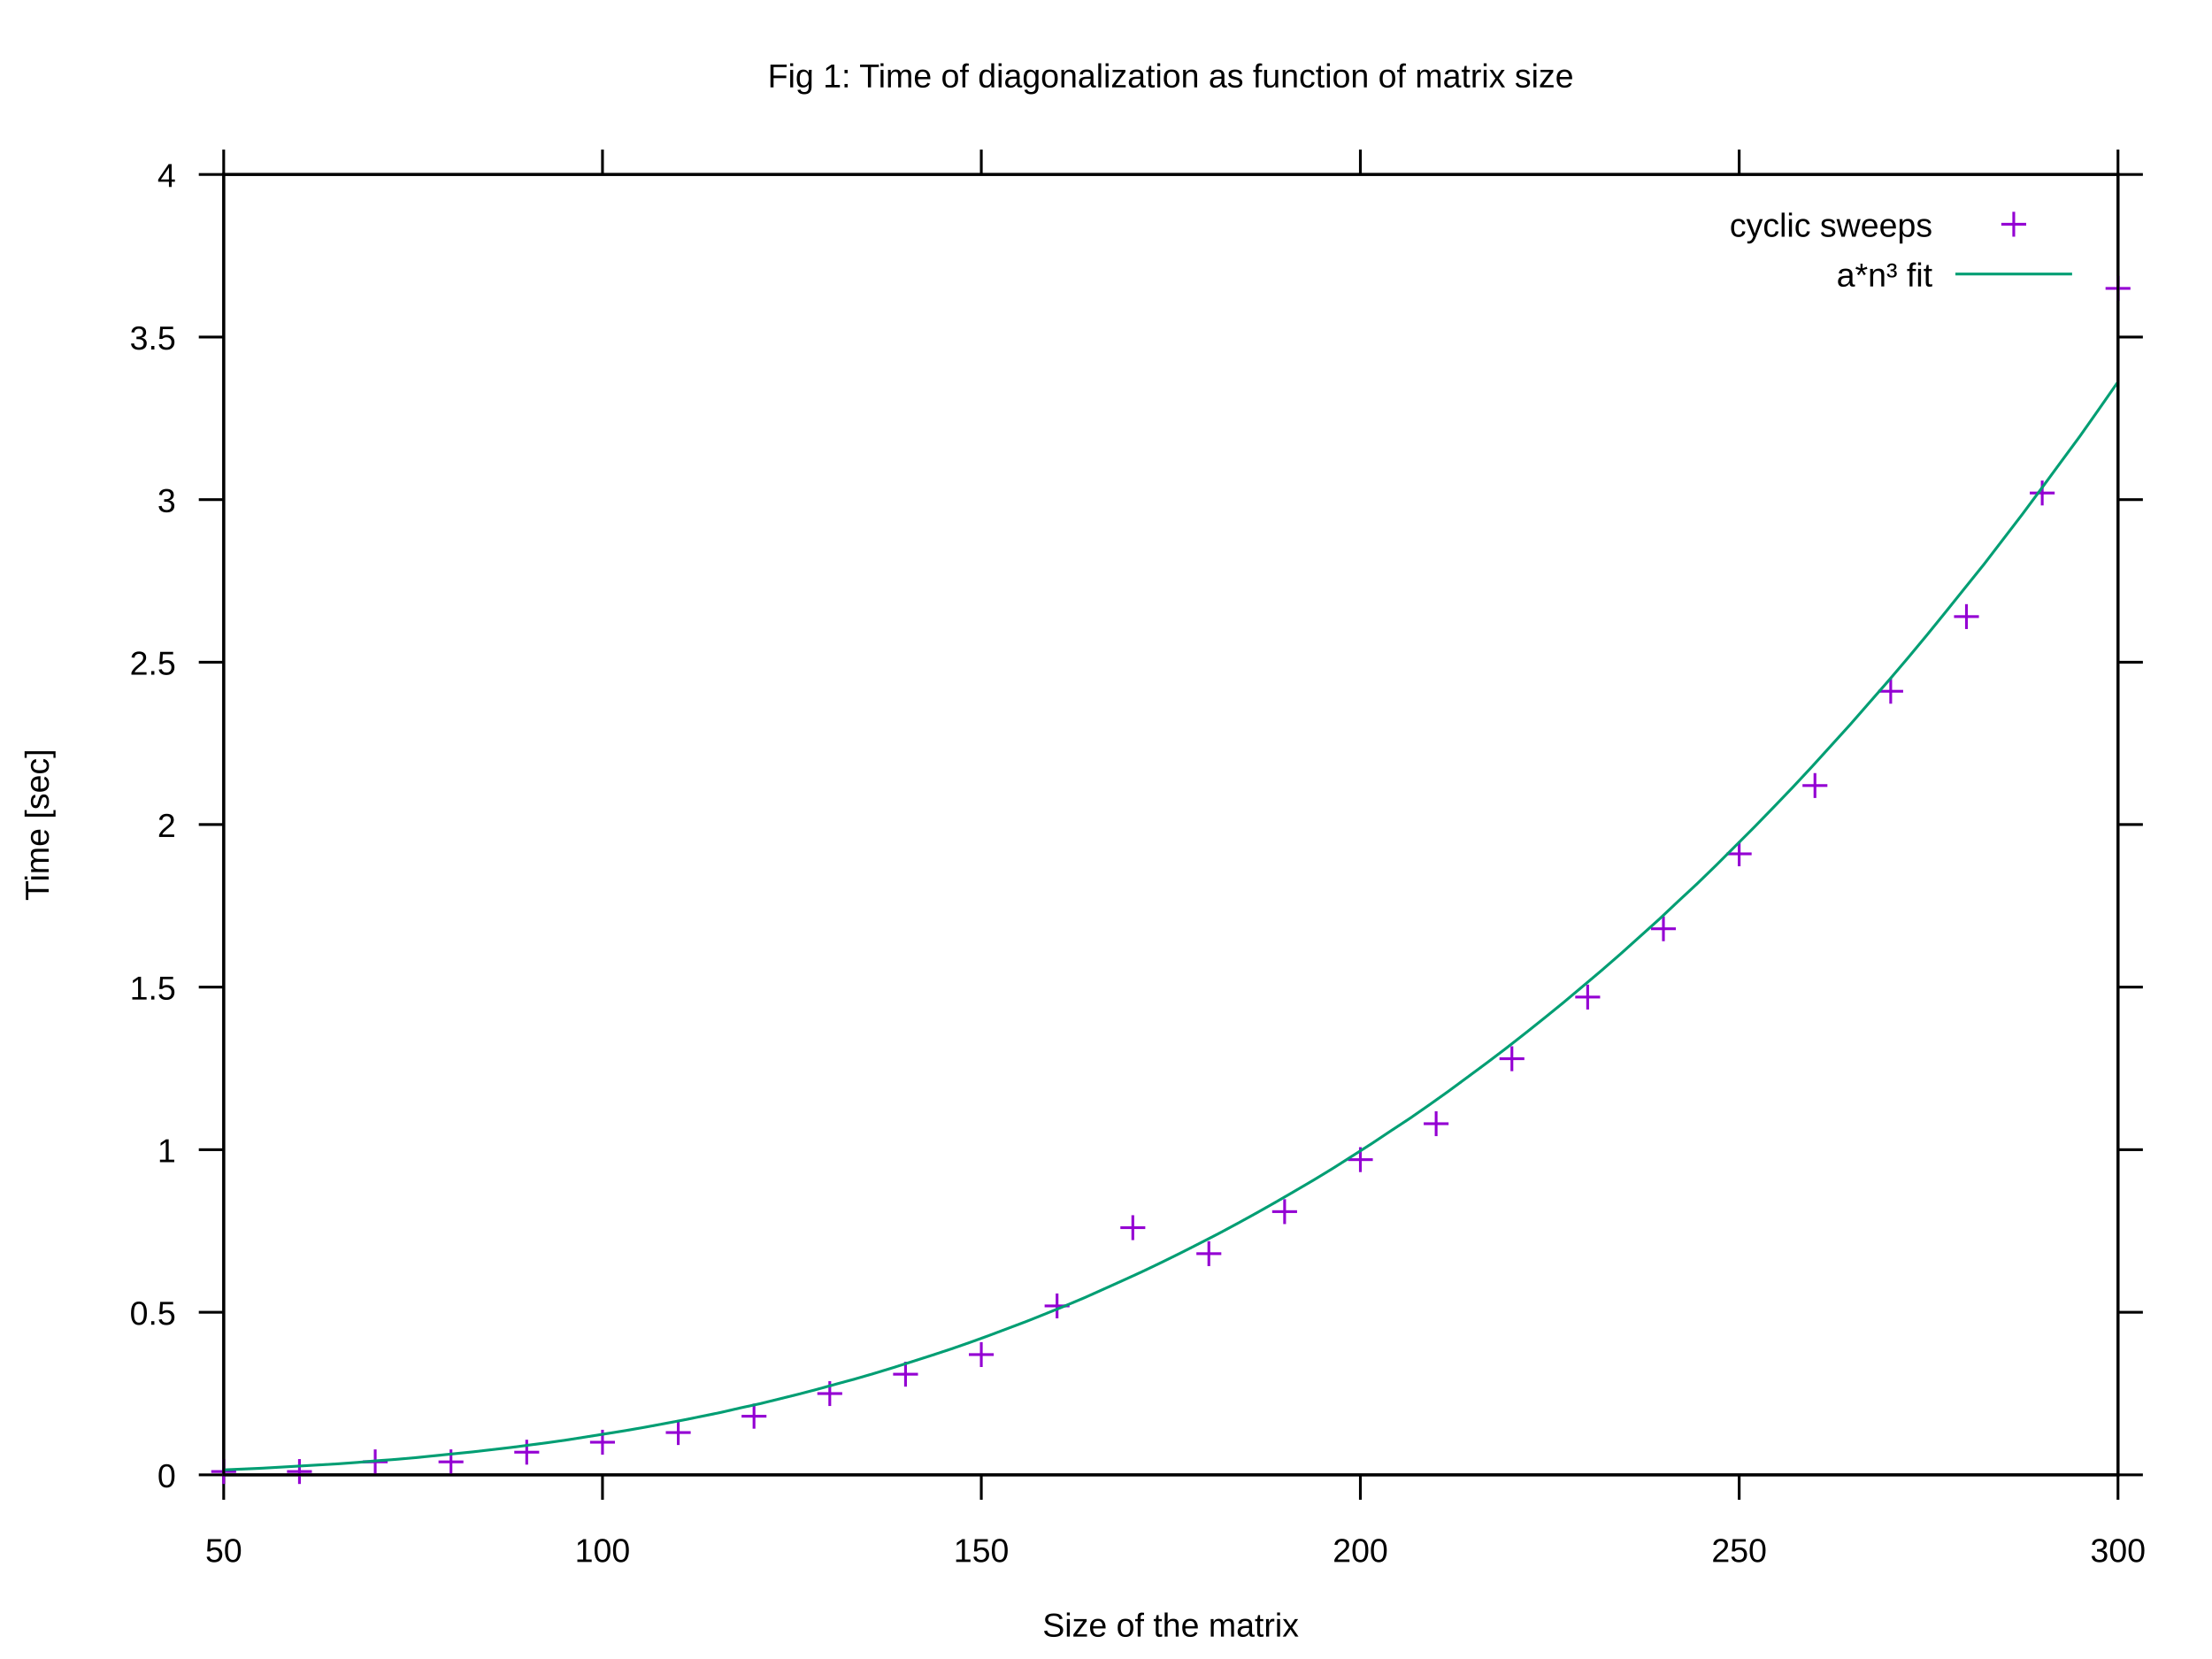
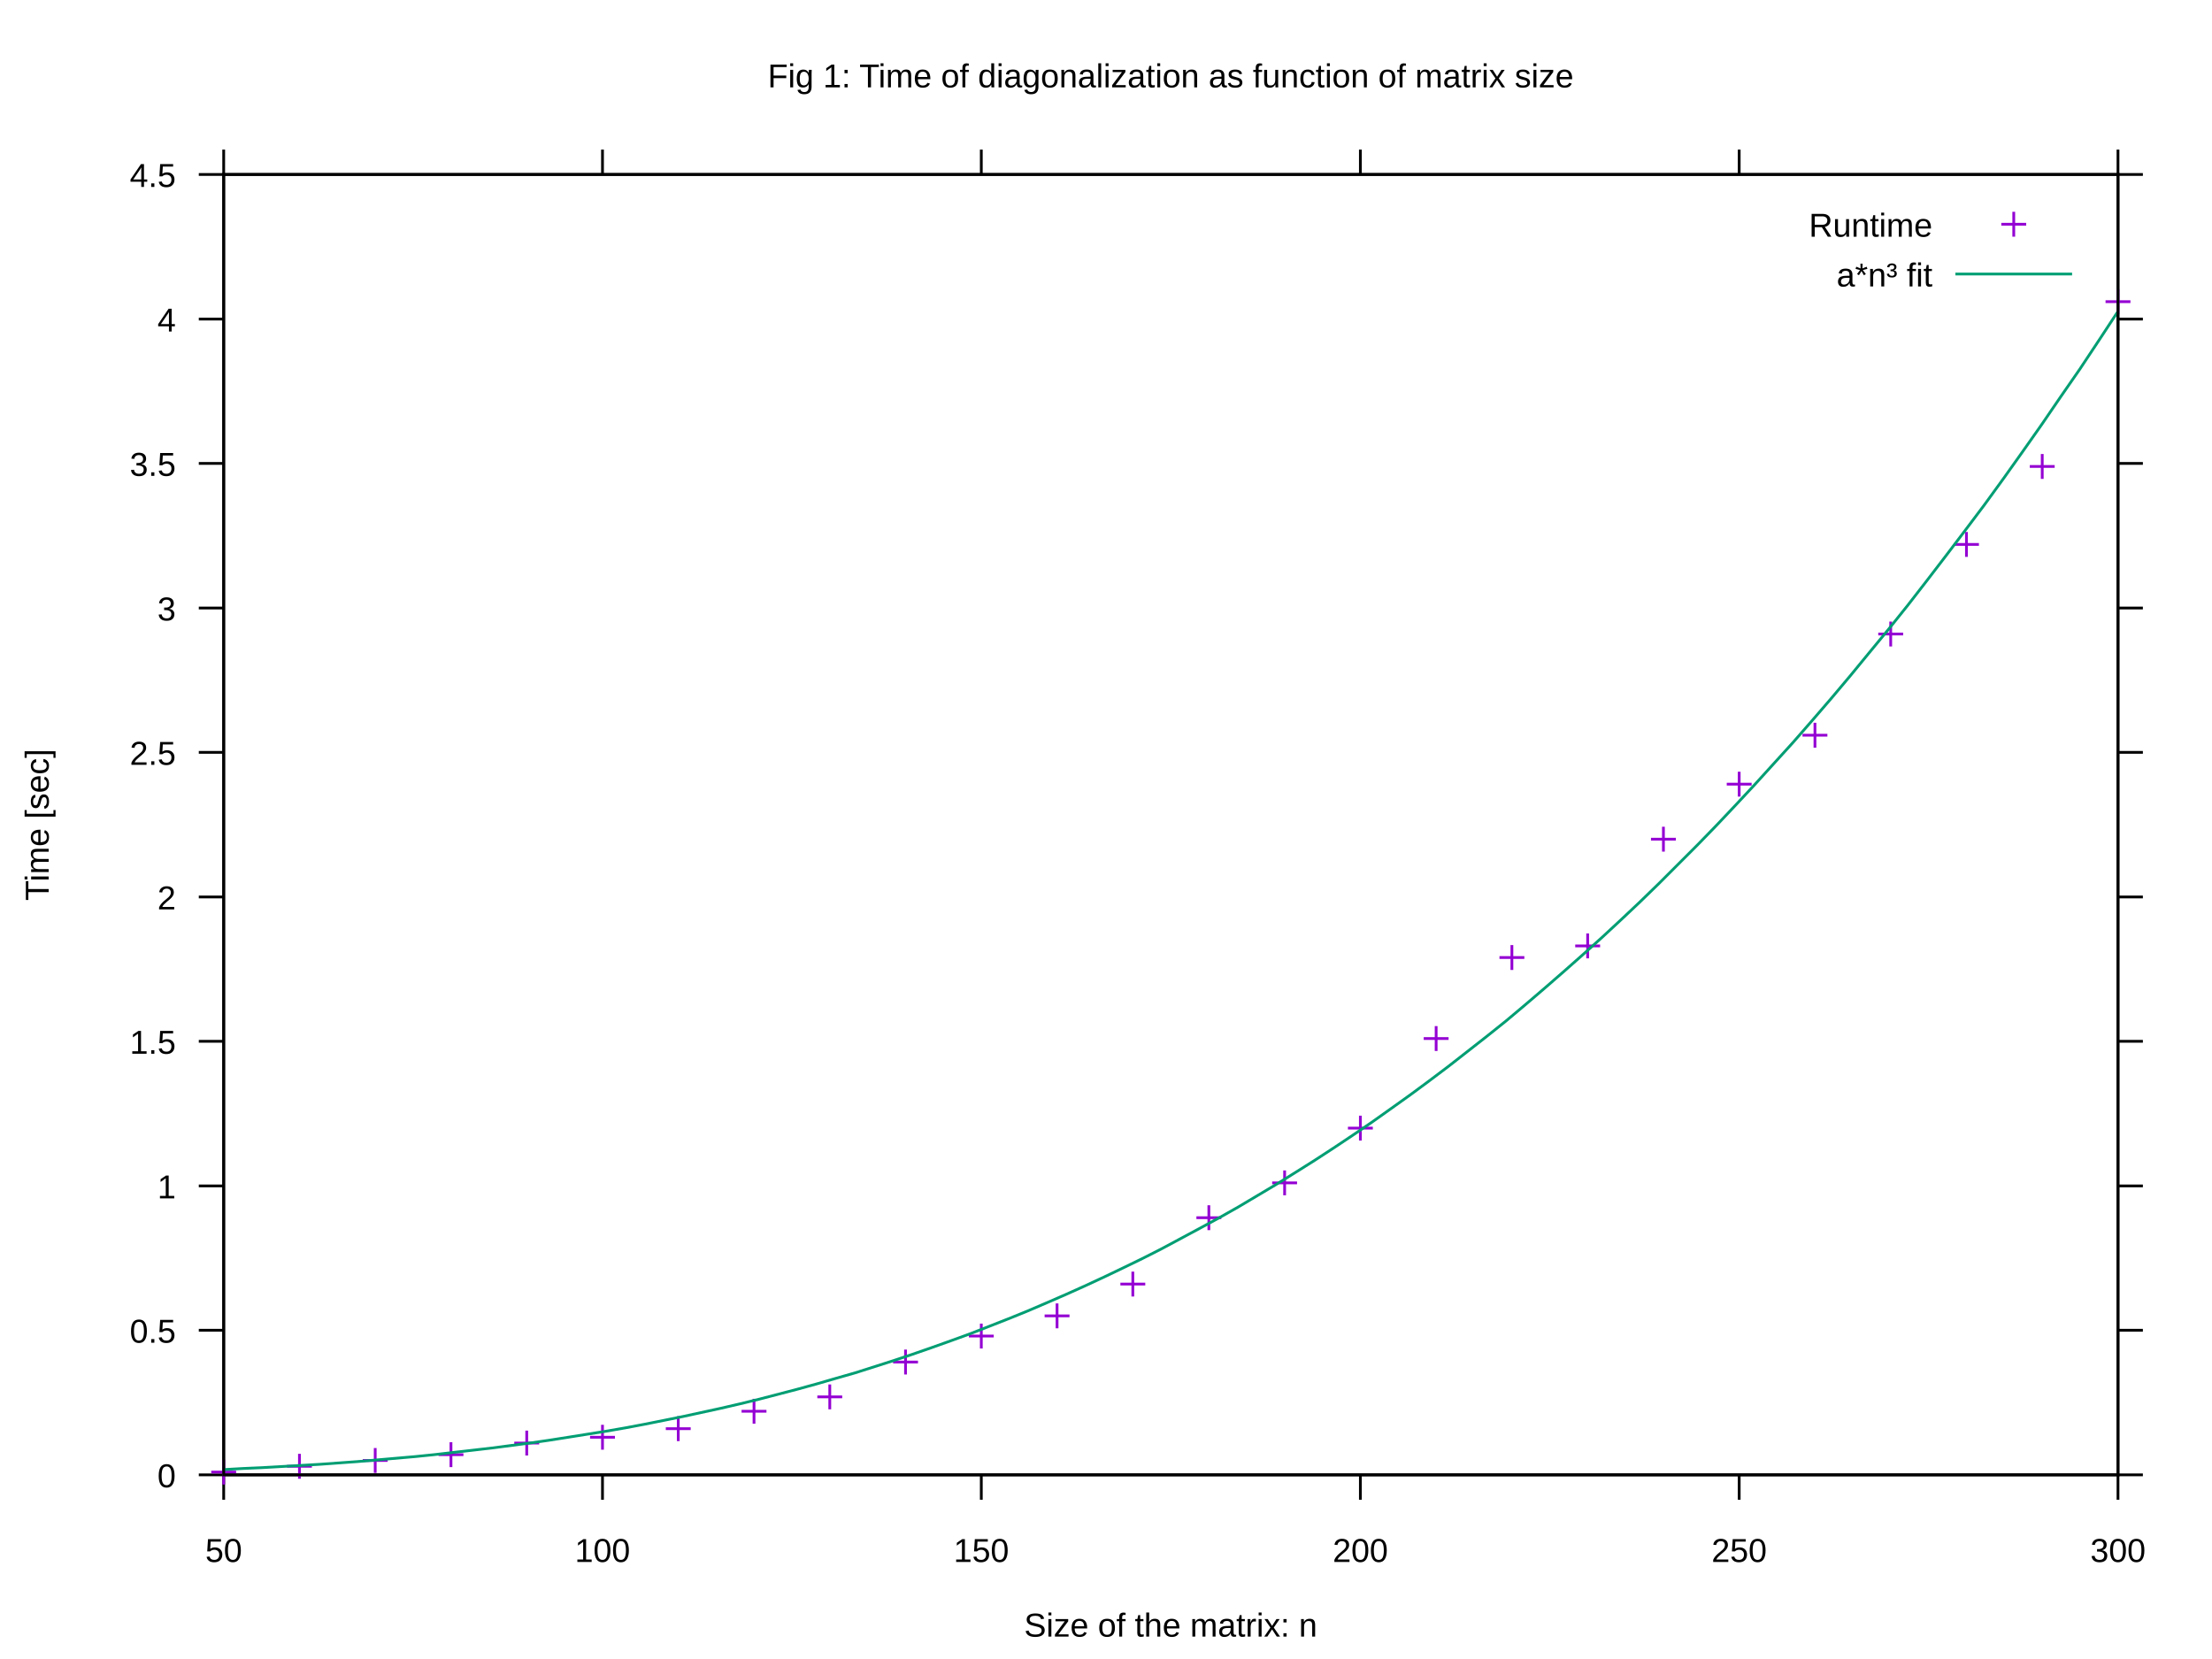
<svg xmlns="http://www.w3.org/2000/svg" xmlns:xlink="http://www.w3.org/1999/xlink" width="800" height="600" viewBox="0 0 800 600">
  <g id="gnuplot_canvas">
    <rect x="0" y="0" width="800" height="600" fill="#ffffff" />
    <defs>
      <circle id="gpDot" r="0.5" stroke-width="0.5" />
      <path id="gpPt0" stroke-width="0.222" stroke="currentColor" d="M-1,0 h2 M0,-1 v2" />
      <path id="gpPt1" stroke-width="0.222" stroke="currentColor" d="M-1,-1 L1,1 M1,-1 L-1,1" />
      <path id="gpPt2" stroke-width="0.222" stroke="currentColor" d="M-1,0 L1,0 M0,-1 L0,1 M-1,-1 L1,1 M-1,1 L1,-1" />
      <rect id="gpPt3" stroke-width="0.222" stroke="currentColor" x="-1" y="-1" width="2" height="2" />
      <rect id="gpPt4" stroke-width="0.222" stroke="currentColor" fill="currentColor" x="-1" y="-1" width="2" height="2" />
      <circle id="gpPt5" stroke-width="0.222" stroke="currentColor" cx="0" cy="0" r="1" />
      <use xlink:href="#gpPt5" id="gpPt6" fill="currentColor" stroke="none" />
      <path id="gpPt7" stroke-width="0.222" stroke="currentColor" d="M0,-1.33 L-1.33,0.67 L1.33,0.67 z" />
      <use xlink:href="#gpPt7" id="gpPt8" fill="currentColor" stroke="none" />
      <use xlink:href="#gpPt7" id="gpPt9" stroke="currentColor" transform="rotate(180)" />
      <use xlink:href="#gpPt9" id="gpPt10" fill="currentColor" stroke="none" />
      <use xlink:href="#gpPt3" id="gpPt11" stroke="currentColor" transform="rotate(45)" />
      <use xlink:href="#gpPt11" id="gpPt12" fill="currentColor" stroke="none" />
      <path id="gpPt13" stroke-width="0.222" stroke="currentColor" d="M0,1.330 L1.265,0.411 L0.782,-1.067 L-0.782,-1.076 L-1.265,0.411 z" />
      <use xlink:href="#gpPt13" id="gpPt14" fill="currentColor" stroke="none" />
      <filter id="textbox" filterUnits="objectBoundingBox" x="0" y="0" height="1" width="1">
        <feFlood flood-color="#FFFFFF" flood-opacity="1" result="bgnd" />
        <feComposite in="SourceGraphic" in2="bgnd" operator="atop" />
      </filter>
      <filter id="greybox" filterUnits="objectBoundingBox" x="0" y="0" height="1" width="1">
        <feFlood flood-color="lightgrey" flood-opacity="1" result="grey" />
        <feComposite in="SourceGraphic" in2="grey" operator="atop" />
      </filter>
    </defs>
    <g fill="none" color="#FFFFFF" stroke="currentColor" stroke-width="1.00" stroke-linecap="butt" stroke-linejoin="miter">
</g>
    <g fill="none" color="black" stroke="currentColor" stroke-width="1.00" stroke-linecap="butt" stroke-linejoin="miter">
      <path stroke="black" d="M80.9,533.4 L71.9,533.4 M766.0,533.4 L775.0,533.4  " />
      <g transform="translate(63.6,537.9)" stroke="none" fill="black" font-family="Arial" font-size="12.00" text-anchor="end">
        <text>
          <tspan font-family="Arial"> 0</tspan>
        </text>
      </g>
    </g>
    <g fill="none" color="black" stroke="currentColor" stroke-width="1.00" stroke-linecap="butt" stroke-linejoin="miter">
-       <path stroke="black" d="M80.9,474.6 L71.9,474.6 M766.0,474.6 L775.0,474.6  " />
-       <g transform="translate(63.6,479.1)" stroke="none" fill="black" font-family="Arial" font-size="12.00" text-anchor="end">
+       <path stroke="black" d="M80.9,481.1 L71.9,481.1 M766.0,481.1 L775.0,481.1  " />
+       <g transform="translate(63.6,485.6)" stroke="none" fill="black" font-family="Arial" font-size="12.00" text-anchor="end">
        <text>
          <tspan font-family="Arial"> 0.5</tspan>
        </text>
      </g>
    </g>
    <g fill="none" color="black" stroke="currentColor" stroke-width="1.00" stroke-linecap="butt" stroke-linejoin="miter">
-       <path stroke="black" d="M80.9,415.8 L71.9,415.8 M766.0,415.8 L775.0,415.8  " />
-       <g transform="translate(63.6,420.3)" stroke="none" fill="black" font-family="Arial" font-size="12.00" text-anchor="end">
+       <path stroke="black" d="M80.9,428.9 L71.9,428.9 M766.0,428.9 L775.0,428.9  " />
+       <g transform="translate(63.6,433.4)" stroke="none" fill="black" font-family="Arial" font-size="12.00" text-anchor="end">
        <text>
          <tspan font-family="Arial"> 1</tspan>
        </text>
      </g>
    </g>
    <g fill="none" color="black" stroke="currentColor" stroke-width="1.00" stroke-linecap="butt" stroke-linejoin="miter">
-       <path stroke="black" d="M80.9,357.0 L71.9,357.0 M766.0,357.0 L775.0,357.0  " />
-       <g transform="translate(63.6,361.5)" stroke="none" fill="black" font-family="Arial" font-size="12.00" text-anchor="end">
+       <path stroke="black" d="M80.9,376.6 L71.9,376.6 M766.0,376.6 L775.0,376.6  " />
+       <g transform="translate(63.6,381.1)" stroke="none" fill="black" font-family="Arial" font-size="12.00" text-anchor="end">
        <text>
          <tspan font-family="Arial"> 1.5</tspan>
        </text>
      </g>
    </g>
    <g fill="none" color="black" stroke="currentColor" stroke-width="1.00" stroke-linecap="butt" stroke-linejoin="miter">
-       <path stroke="black" d="M80.9,298.2 L71.9,298.2 M766.0,298.2 L775.0,298.2  " />
-       <g transform="translate(63.6,302.7)" stroke="none" fill="black" font-family="Arial" font-size="12.00" text-anchor="end">
+       <path stroke="black" d="M80.9,324.4 L71.9,324.4 M766.0,324.4 L775.0,324.4  " />
+       <g transform="translate(63.6,328.9)" stroke="none" fill="black" font-family="Arial" font-size="12.00" text-anchor="end">
        <text>
          <tspan font-family="Arial"> 2</tspan>
        </text>
      </g>
    </g>
    <g fill="none" color="black" stroke="currentColor" stroke-width="1.00" stroke-linecap="butt" stroke-linejoin="miter">
-       <path stroke="black" d="M80.9,239.5 L71.9,239.5 M766.0,239.5 L775.0,239.5  " />
-       <g transform="translate(63.6,244.0)" stroke="none" fill="black" font-family="Arial" font-size="12.00" text-anchor="end">
+       <path stroke="black" d="M80.9,272.1 L71.9,272.1 M766.0,272.1 L775.0,272.1  " />
+       <g transform="translate(63.6,276.6)" stroke="none" fill="black" font-family="Arial" font-size="12.00" text-anchor="end">
        <text>
          <tspan font-family="Arial"> 2.5</tspan>
        </text>
      </g>
    </g>
    <g fill="none" color="black" stroke="currentColor" stroke-width="1.00" stroke-linecap="butt" stroke-linejoin="miter">
-       <path stroke="black" d="M80.9,180.7 L71.9,180.7 M766.0,180.7 L775.0,180.7  " />
-       <g transform="translate(63.6,185.2)" stroke="none" fill="black" font-family="Arial" font-size="12.00" text-anchor="end">
+       <path stroke="black" d="M80.9,219.9 L71.9,219.9 M766.0,219.9 L775.0,219.9  " />
+       <g transform="translate(63.6,224.4)" stroke="none" fill="black" font-family="Arial" font-size="12.00" text-anchor="end">
        <text>
          <tspan font-family="Arial"> 3</tspan>
        </text>
      </g>
    </g>
    <g fill="none" color="black" stroke="currentColor" stroke-width="1.00" stroke-linecap="butt" stroke-linejoin="miter">
-       <path stroke="black" d="M80.9,121.9 L71.9,121.9 M766.0,121.9 L775.0,121.9  " />
-       <g transform="translate(63.6,126.4)" stroke="none" fill="black" font-family="Arial" font-size="12.00" text-anchor="end">
+       <path stroke="black" d="M80.9,167.6 L71.9,167.6 M766.0,167.6 L775.0,167.6  " />
+       <g transform="translate(63.6,172.1)" stroke="none" fill="black" font-family="Arial" font-size="12.00" text-anchor="end">
        <text>
          <tspan font-family="Arial"> 3.5</tspan>
+         </text>
+       </g>
+     </g>
+     <g fill="none" color="black" stroke="currentColor" stroke-width="1.00" stroke-linecap="butt" stroke-linejoin="miter">
+       <path stroke="black" d="M80.9,115.4 L71.9,115.4 M766.0,115.4 L775.0,115.4  " />
+       <g transform="translate(63.6,119.9)" stroke="none" fill="black" font-family="Arial" font-size="12.00" text-anchor="end">
+         <text>
+           <tspan font-family="Arial"> 4</tspan>
        </text>
      </g>
    </g>
    <g fill="none" color="black" stroke="currentColor" stroke-width="1.00" stroke-linecap="butt" stroke-linejoin="miter">
      <path stroke="black" d="M80.9,63.1 L71.9,63.1 M766.0,63.1 L775.0,63.1  " />
      <g transform="translate(63.6,67.6)" stroke="none" fill="black" font-family="Arial" font-size="12.00" text-anchor="end">
        <text>
-           <tspan font-family="Arial"> 4</tspan>
+           <tspan font-family="Arial"> 4.5</tspan>
        </text>
      </g>
    </g>
    <g fill="none" color="black" stroke="currentColor" stroke-width="1.00" stroke-linecap="butt" stroke-linejoin="miter">
      <path stroke="black" d="M80.9,533.4 L80.9,542.4 M80.9,63.1 L80.9,54.1  " />
      <g transform="translate(80.9,564.9)" stroke="none" fill="black" font-family="Arial" font-size="12.00" text-anchor="middle">
        <text>
          <tspan font-family="Arial"> 50</tspan>
        </text>
      </g>
    </g>
    <g fill="none" color="black" stroke="currentColor" stroke-width="1.00" stroke-linecap="butt" stroke-linejoin="miter">
      <path stroke="black" d="M217.9,533.4 L217.9,542.4 M217.9,63.1 L217.9,54.1  " />
      <g transform="translate(217.9,564.9)" stroke="none" fill="black" font-family="Arial" font-size="12.00" text-anchor="middle">
        <text>
          <tspan font-family="Arial"> 100</tspan>
        </text>
      </g>
    </g>
    <g fill="none" color="black" stroke="currentColor" stroke-width="1.00" stroke-linecap="butt" stroke-linejoin="miter">
      <path stroke="black" d="M354.9,533.4 L354.9,542.4 M354.9,63.1 L354.9,54.1  " />
      <g transform="translate(354.9,564.9)" stroke="none" fill="black" font-family="Arial" font-size="12.00" text-anchor="middle">
        <text>
          <tspan font-family="Arial"> 150</tspan>
        </text>
      </g>
    </g>
    <g fill="none" color="black" stroke="currentColor" stroke-width="1.00" stroke-linecap="butt" stroke-linejoin="miter">
      <path stroke="black" d="M492.0,533.4 L492.0,542.4 M492.0,63.1 L492.0,54.1  " />
      <g transform="translate(492.0,564.9)" stroke="none" fill="black" font-family="Arial" font-size="12.00" text-anchor="middle">
        <text>
          <tspan font-family="Arial"> 200</tspan>
        </text>
      </g>
    </g>
    <g fill="none" color="black" stroke="currentColor" stroke-width="1.00" stroke-linecap="butt" stroke-linejoin="miter">
      <path stroke="black" d="M629.0,533.4 L629.0,542.4 M629.0,63.1 L629.0,54.1  " />
      <g transform="translate(629.0,564.9)" stroke="none" fill="black" font-family="Arial" font-size="12.00" text-anchor="middle">
        <text>
          <tspan font-family="Arial"> 250</tspan>
        </text>
      </g>
    </g>
    <g fill="none" color="black" stroke="currentColor" stroke-width="1.00" stroke-linecap="butt" stroke-linejoin="miter">
      <path stroke="black" d="M766.0,533.4 L766.0,542.4 M766.0,63.1 L766.0,54.1  " />
      <g transform="translate(766.0,564.9)" stroke="none" fill="black" font-family="Arial" font-size="12.00" text-anchor="middle">
        <text>
          <tspan font-family="Arial"> 300</tspan>
        </text>
      </g>
    </g>
    <g fill="none" color="black" stroke="currentColor" stroke-width="1.00" stroke-linecap="butt" stroke-linejoin="miter">
</g>
    <g fill="none" color="black" stroke="currentColor" stroke-width="1.00" stroke-linecap="butt" stroke-linejoin="miter">
      <path stroke="black" d="M80.9,63.1 L80.9,533.4 L766.0,533.4 L766.0,63.1 L80.9,63.1 Z  " />
    </g>
    <g fill="none" color="black" stroke="currentColor" stroke-width="1.00" stroke-linecap="butt" stroke-linejoin="miter">
      <g transform="translate(17.6,298.3) rotate(270)" stroke="none" fill="black" font-family="Arial" font-size="12.00" text-anchor="middle">
        <text>
          <tspan font-family="Arial">Time [sec]</tspan>
        </text>
      </g>
    </g>
    <g fill="none" color="black" stroke="currentColor" stroke-width="1.00" stroke-linecap="butt" stroke-linejoin="miter">
      <g transform="translate(423.4,591.9)" stroke="none" fill="black" font-family="Arial" font-size="12.00" text-anchor="middle">
        <text>
-           <tspan font-family="Arial">Size of the matrix</tspan>
+           <tspan font-family="Arial">Size of the matrix: n</tspan>
        </text>
      </g>
    </g>
    <g fill="none" color="black" stroke="currentColor" stroke-width="1.00" stroke-linecap="butt" stroke-linejoin="miter">
      <g transform="translate(423.4,31.6)" stroke="none" fill="black" font-family="Arial" font-size="12.00" text-anchor="middle">
        <text>
          <tspan font-family="Arial">Fig 1: Time of diagonalization as function of matrix size</tspan>
        </text>
      </g>
    </g>
    <g id="gnuplot_plot_1">
      <g fill="none" color="black" stroke="currentColor" stroke-width="1.00" stroke-linecap="butt" stroke-linejoin="miter">
        <g transform="translate(698.9,85.6)" stroke="none" fill="black" font-family="Arial" font-size="12.00" text-anchor="end">
          <text>
-             <tspan font-family="Arial">cyclic sweeps</tspan>
+             <tspan font-family="Arial">Runtime</tspan>
          </text>
        </g>
      </g>
      <g fill="none" color="black" stroke="currentColor" stroke-width="1.00" stroke-linecap="butt" stroke-linejoin="miter">
-         <use xlink:href="#gpPt0" transform="translate(80.9,532.2) scale(4.50)" color="rgb(148,   0, 211)" />
-         <use xlink:href="#gpPt0" transform="translate(108.3,532.2) scale(4.50)" color="rgb(148,   0, 211)" />
-         <use xlink:href="#gpPt0" transform="translate(135.7,528.7) scale(4.50)" color="rgb(148,   0, 211)" />
-         <use xlink:href="#gpPt0" transform="translate(163.1,528.7) scale(4.50)" color="rgb(148,   0, 211)" />
-         <use xlink:href="#gpPt0" transform="translate(190.5,525.2) scale(4.50)" color="rgb(148,   0, 211)" />
-         <use xlink:href="#gpPt0" transform="translate(217.9,521.6) scale(4.50)" color="rgb(148,   0, 211)" />
-         <use xlink:href="#gpPt0" transform="translate(245.3,518.1) scale(4.50)" color="rgb(148,   0, 211)" />
-         <use xlink:href="#gpPt0" transform="translate(272.7,512.2) scale(4.50)" color="rgb(148,   0, 211)" />
-         <use xlink:href="#gpPt0" transform="translate(300.1,504.0) scale(4.50)" color="rgb(148,   0, 211)" />
-         <use xlink:href="#gpPt0" transform="translate(327.5,497.0) scale(4.50)" color="rgb(148,   0, 211)" />
-         <use xlink:href="#gpPt0" transform="translate(354.9,489.9) scale(4.50)" color="rgb(148,   0, 211)" />
-         <use xlink:href="#gpPt0" transform="translate(382.3,472.3) scale(4.50)" color="rgb(148,   0, 211)" />
-         <use xlink:href="#gpPt0" transform="translate(409.7,444.0) scale(4.50)" color="rgb(148,   0, 211)" />
-         <use xlink:href="#gpPt0" transform="translate(437.2,453.4) scale(4.50)" color="rgb(148,   0, 211)" />
-         <use xlink:href="#gpPt0" transform="translate(464.6,438.2) scale(4.50)" color="rgb(148,   0, 211)" />
-         <use xlink:href="#gpPt0" transform="translate(492.0,419.4) scale(4.50)" color="rgb(148,   0, 211)" />
-         <use xlink:href="#gpPt0" transform="translate(519.4,406.4) scale(4.50)" color="rgb(148,   0, 211)" />
-         <use xlink:href="#gpPt0" transform="translate(546.8,382.9) scale(4.50)" color="rgb(148,   0, 211)" />
-         <use xlink:href="#gpPt0" transform="translate(574.2,360.6) scale(4.50)" color="rgb(148,   0, 211)" />
-         <use xlink:href="#gpPt0" transform="translate(601.6,335.9) scale(4.50)" color="rgb(148,   0, 211)" />
-         <use xlink:href="#gpPt0" transform="translate(629.0,308.8) scale(4.50)" color="rgb(148,   0, 211)" />
-         <use xlink:href="#gpPt0" transform="translate(656.4,284.1) scale(4.50)" color="rgb(148,   0, 211)" />
-         <use xlink:href="#gpPt0" transform="translate(683.8,250.0) scale(4.50)" color="rgb(148,   0, 211)" />
-         <use xlink:href="#gpPt0" transform="translate(711.2,223.0) scale(4.50)" color="rgb(148,   0, 211)" />
-         <use xlink:href="#gpPt0" transform="translate(738.6,178.3) scale(4.50)" color="rgb(148,   0, 211)" />
-         <use xlink:href="#gpPt0" transform="translate(766.0,104.3) scale(4.50)" color="rgb(148,   0, 211)" />
+         <use xlink:href="#gpPt0" transform="translate(80.9,532.4) scale(4.50)" color="rgb(148,   0, 211)" />
+         <use xlink:href="#gpPt0" transform="translate(108.3,530.3) scale(4.50)" color="rgb(148,   0, 211)" />
+         <use xlink:href="#gpPt0" transform="translate(135.7,528.2) scale(4.50)" color="rgb(148,   0, 211)" />
+         <use xlink:href="#gpPt0" transform="translate(163.1,526.1) scale(4.50)" color="rgb(148,   0, 211)" />
+         <use xlink:href="#gpPt0" transform="translate(190.5,521.9) scale(4.50)" color="rgb(148,   0, 211)" />
+         <use xlink:href="#gpPt0" transform="translate(217.9,519.8) scale(4.50)" color="rgb(148,   0, 211)" />
+         <use xlink:href="#gpPt0" transform="translate(245.3,516.7) scale(4.50)" color="rgb(148,   0, 211)" />
+         <use xlink:href="#gpPt0" transform="translate(272.7,510.4) scale(4.50)" color="rgb(148,   0, 211)" />
+         <use xlink:href="#gpPt0" transform="translate(300.1,505.2) scale(4.50)" color="rgb(148,   0, 211)" />
+         <use xlink:href="#gpPt0" transform="translate(327.5,492.6) scale(4.50)" color="rgb(148,   0, 211)" />
+         <use xlink:href="#gpPt0" transform="translate(354.9,483.2) scale(4.50)" color="rgb(148,   0, 211)" />
+         <use xlink:href="#gpPt0" transform="translate(382.3,475.9) scale(4.50)" color="rgb(148,   0, 211)" />
+         <use xlink:href="#gpPt0" transform="translate(409.7,464.4) scale(4.50)" color="rgb(148,   0, 211)" />
+         <use xlink:href="#gpPt0" transform="translate(437.2,440.4) scale(4.50)" color="rgb(148,   0, 211)" />
+         <use xlink:href="#gpPt0" transform="translate(464.6,427.8) scale(4.50)" color="rgb(148,   0, 211)" />
+         <use xlink:href="#gpPt0" transform="translate(492.0,408.0) scale(4.50)" color="rgb(148,   0, 211)" />
+         <use xlink:href="#gpPt0" transform="translate(519.4,375.6) scale(4.50)" color="rgb(148,   0, 211)" />
+         <use xlink:href="#gpPt0" transform="translate(546.8,346.3) scale(4.50)" color="rgb(148,   0, 211)" />
+         <use xlink:href="#gpPt0" transform="translate(574.2,342.1) scale(4.50)" color="rgb(148,   0, 211)" />
+         <use xlink:href="#gpPt0" transform="translate(601.6,303.5) scale(4.50)" color="rgb(148,   0, 211)" />
+         <use xlink:href="#gpPt0" transform="translate(629.0,283.6) scale(4.50)" color="rgb(148,   0, 211)" />
+         <use xlink:href="#gpPt0" transform="translate(656.4,265.9) scale(4.50)" color="rgb(148,   0, 211)" />
+         <use xlink:href="#gpPt0" transform="translate(683.8,229.3) scale(4.50)" color="rgb(148,   0, 211)" />
+         <use xlink:href="#gpPt0" transform="translate(711.2,196.9) scale(4.50)" color="rgb(148,   0, 211)" />
+         <use xlink:href="#gpPt0" transform="translate(738.6,168.7) scale(4.50)" color="rgb(148,   0, 211)" />
+         <use xlink:href="#gpPt0" transform="translate(766.0,109.1) scale(4.50)" color="rgb(148,   0, 211)" />
        <use xlink:href="#gpPt0" transform="translate(728.3,81.1) scale(4.50)" color="rgb(148,   0, 211)" />
      </g>
    </g>
    <g id="gnuplot_plot_2">
      <g fill="none" color="black" stroke="currentColor" stroke-width="1.00" stroke-linecap="butt" stroke-linejoin="miter">
        <g transform="translate(698.9,103.6)" stroke="none" fill="black" font-family="Arial" font-size="12.00" text-anchor="end">
          <text>
            <tspan font-family="Arial">a*n³ fit</tspan>
          </text>
        </g>
      </g>
      <g fill="none" color="black" stroke="currentColor" stroke-width="1.00" stroke-linecap="butt" stroke-linejoin="miter">
-         <path stroke="rgb(  0, 158, 115)" d="M707.2,99.1 L749.4,99.1 M80.9,531.6 L87.8,531.3 L94.7,531.0 L101.7,530.6 L108.6,530.2 L115.5,529.8   L122.4,529.4 L129.3,528.9 L136.3,528.3 L143.2,527.8 L150.1,527.2 L157.0,526.5 L163.9,525.8 L170.9,525.1   L177.8,524.3 L184.7,523.5 L191.6,522.6 L198.5,521.7 L205.5,520.7 L212.4,519.6 L219.3,518.5 L226.2,517.4   L233.1,516.2 L240.1,514.9 L247.0,513.6 L253.9,512.2 L260.8,510.8 L267.7,509.2 L274.7,507.7 L281.6,506.0   L288.5,504.3 L295.4,502.5 L302.3,500.6 L309.3,498.7 L316.2,496.7 L323.1,494.6 L330.0,492.4 L336.9,490.2   L343.9,487.9 L350.8,485.5 L357.7,483.0 L364.6,480.4 L371.5,477.8 L378.5,475.0 L385.4,472.2 L392.3,469.3   L399.2,466.2 L406.1,463.1 L413.1,459.9 L420.0,456.6 L426.9,453.2 L433.8,449.7 L440.8,446.1 L447.7,442.4   L454.6,438.6 L461.5,434.7 L468.4,430.7 L475.4,426.6 L482.3,422.4 L489.2,418.0 L496.1,413.6 L503.0,409.0   L510.0,404.4 L516.9,399.6 L523.8,394.7 L530.7,389.6 L537.6,384.5 L544.6,379.2 L551.5,373.8 L558.4,368.3   L565.3,362.7 L572.2,356.9 L579.2,351.0 L586.1,345.0 L593.0,338.8 L599.9,332.6 L606.8,326.1 L613.8,319.6   L620.7,312.9 L627.6,306.0 L634.5,299.1 L641.4,292.0 L648.4,284.7 L655.3,277.3 L662.2,269.7 L669.1,262.1   L676.0,254.2 L683.0,246.2 L689.9,238.1 L696.8,229.8 L703.7,221.3 L710.6,212.7 L717.6,204.0 L724.5,195.0   L731.4,186.0 L738.3,176.7 L745.2,167.3 L752.2,157.8 L759.1,148.0 L766.0,138.1  " />
+         <path stroke="rgb(  0, 158, 115)" d="M707.2,99.1 L749.4,99.1 M80.9,531.5 L87.8,531.1 L94.7,530.8 L101.7,530.4 L108.6,530.0 L115.5,529.6   L122.4,529.1 L129.3,528.6 L136.3,528.0 L143.2,527.4 L150.1,526.8 L157.0,526.1 L163.9,525.3 L170.9,524.5   L177.8,523.7 L184.7,522.8 L191.6,521.9 L198.5,520.9 L205.5,519.8 L212.4,518.7 L219.3,517.6 L226.2,516.4   L233.1,515.1 L240.1,513.7 L247.0,512.3 L253.9,510.8 L260.8,509.3 L267.7,507.7 L274.7,506.0 L281.6,504.2   L288.5,502.4 L295.4,500.5 L302.3,498.5 L309.3,496.5 L316.2,494.3 L323.1,492.1 L330.0,489.8 L336.9,487.4   L343.9,484.9 L350.8,482.4 L357.7,479.7 L364.6,477.0 L371.5,474.2 L378.5,471.2 L385.4,468.2 L392.3,465.1   L399.2,461.9 L406.1,458.6 L413.1,455.2 L420.0,451.7 L426.9,448.0 L433.8,444.3 L440.8,440.5 L447.7,436.6   L454.6,432.5 L461.5,428.4 L468.4,424.1 L475.4,419.7 L482.3,415.2 L489.2,410.6 L496.1,405.9 L503.0,401.0   L510.0,396.0 L516.9,390.9 L523.8,385.7 L530.7,380.3 L537.6,374.9 L544.6,369.3 L551.5,363.5 L558.4,357.6   L565.3,351.6 L572.2,345.5 L579.2,339.2 L586.1,332.8 L593.0,326.3 L599.9,319.6 L606.8,312.7 L613.8,305.7   L620.7,298.6 L627.6,291.3 L634.5,283.9 L641.4,276.3 L648.4,268.6 L655.3,260.7 L662.2,252.7 L669.1,244.5   L676.0,236.1 L683.0,227.6 L689.9,219.0 L696.8,210.1 L703.7,201.1 L710.6,192.0 L717.6,182.7 L724.5,173.2   L731.4,163.5 L738.3,153.7 L745.2,143.6 L752.2,133.5 L759.1,123.1 L766.0,112.6  " />
      </g>
    </g>
    <g fill="none" color="#FFFFFF" stroke="rgb(  0, 158, 115)" stroke-width="2.00" stroke-linecap="butt" stroke-linejoin="miter">
</g>
    <g fill="none" color="black" stroke="currentColor" stroke-width="2.00" stroke-linecap="butt" stroke-linejoin="miter">
</g>
    <g fill="none" color="black" stroke="black" stroke-width="1.00" stroke-linecap="butt" stroke-linejoin="miter">
</g>
    <g fill="none" color="black" stroke="currentColor" stroke-width="1.00" stroke-linecap="butt" stroke-linejoin="miter">
      <path stroke="black" d="M80.9,63.1 L80.9,533.4 L766.0,533.4 L766.0,63.1 L80.9,63.1 Z  " />
    </g>
    <g fill="none" color="black" stroke="currentColor" stroke-width="1.00" stroke-linecap="butt" stroke-linejoin="miter">
</g>
  </g>
</svg>
